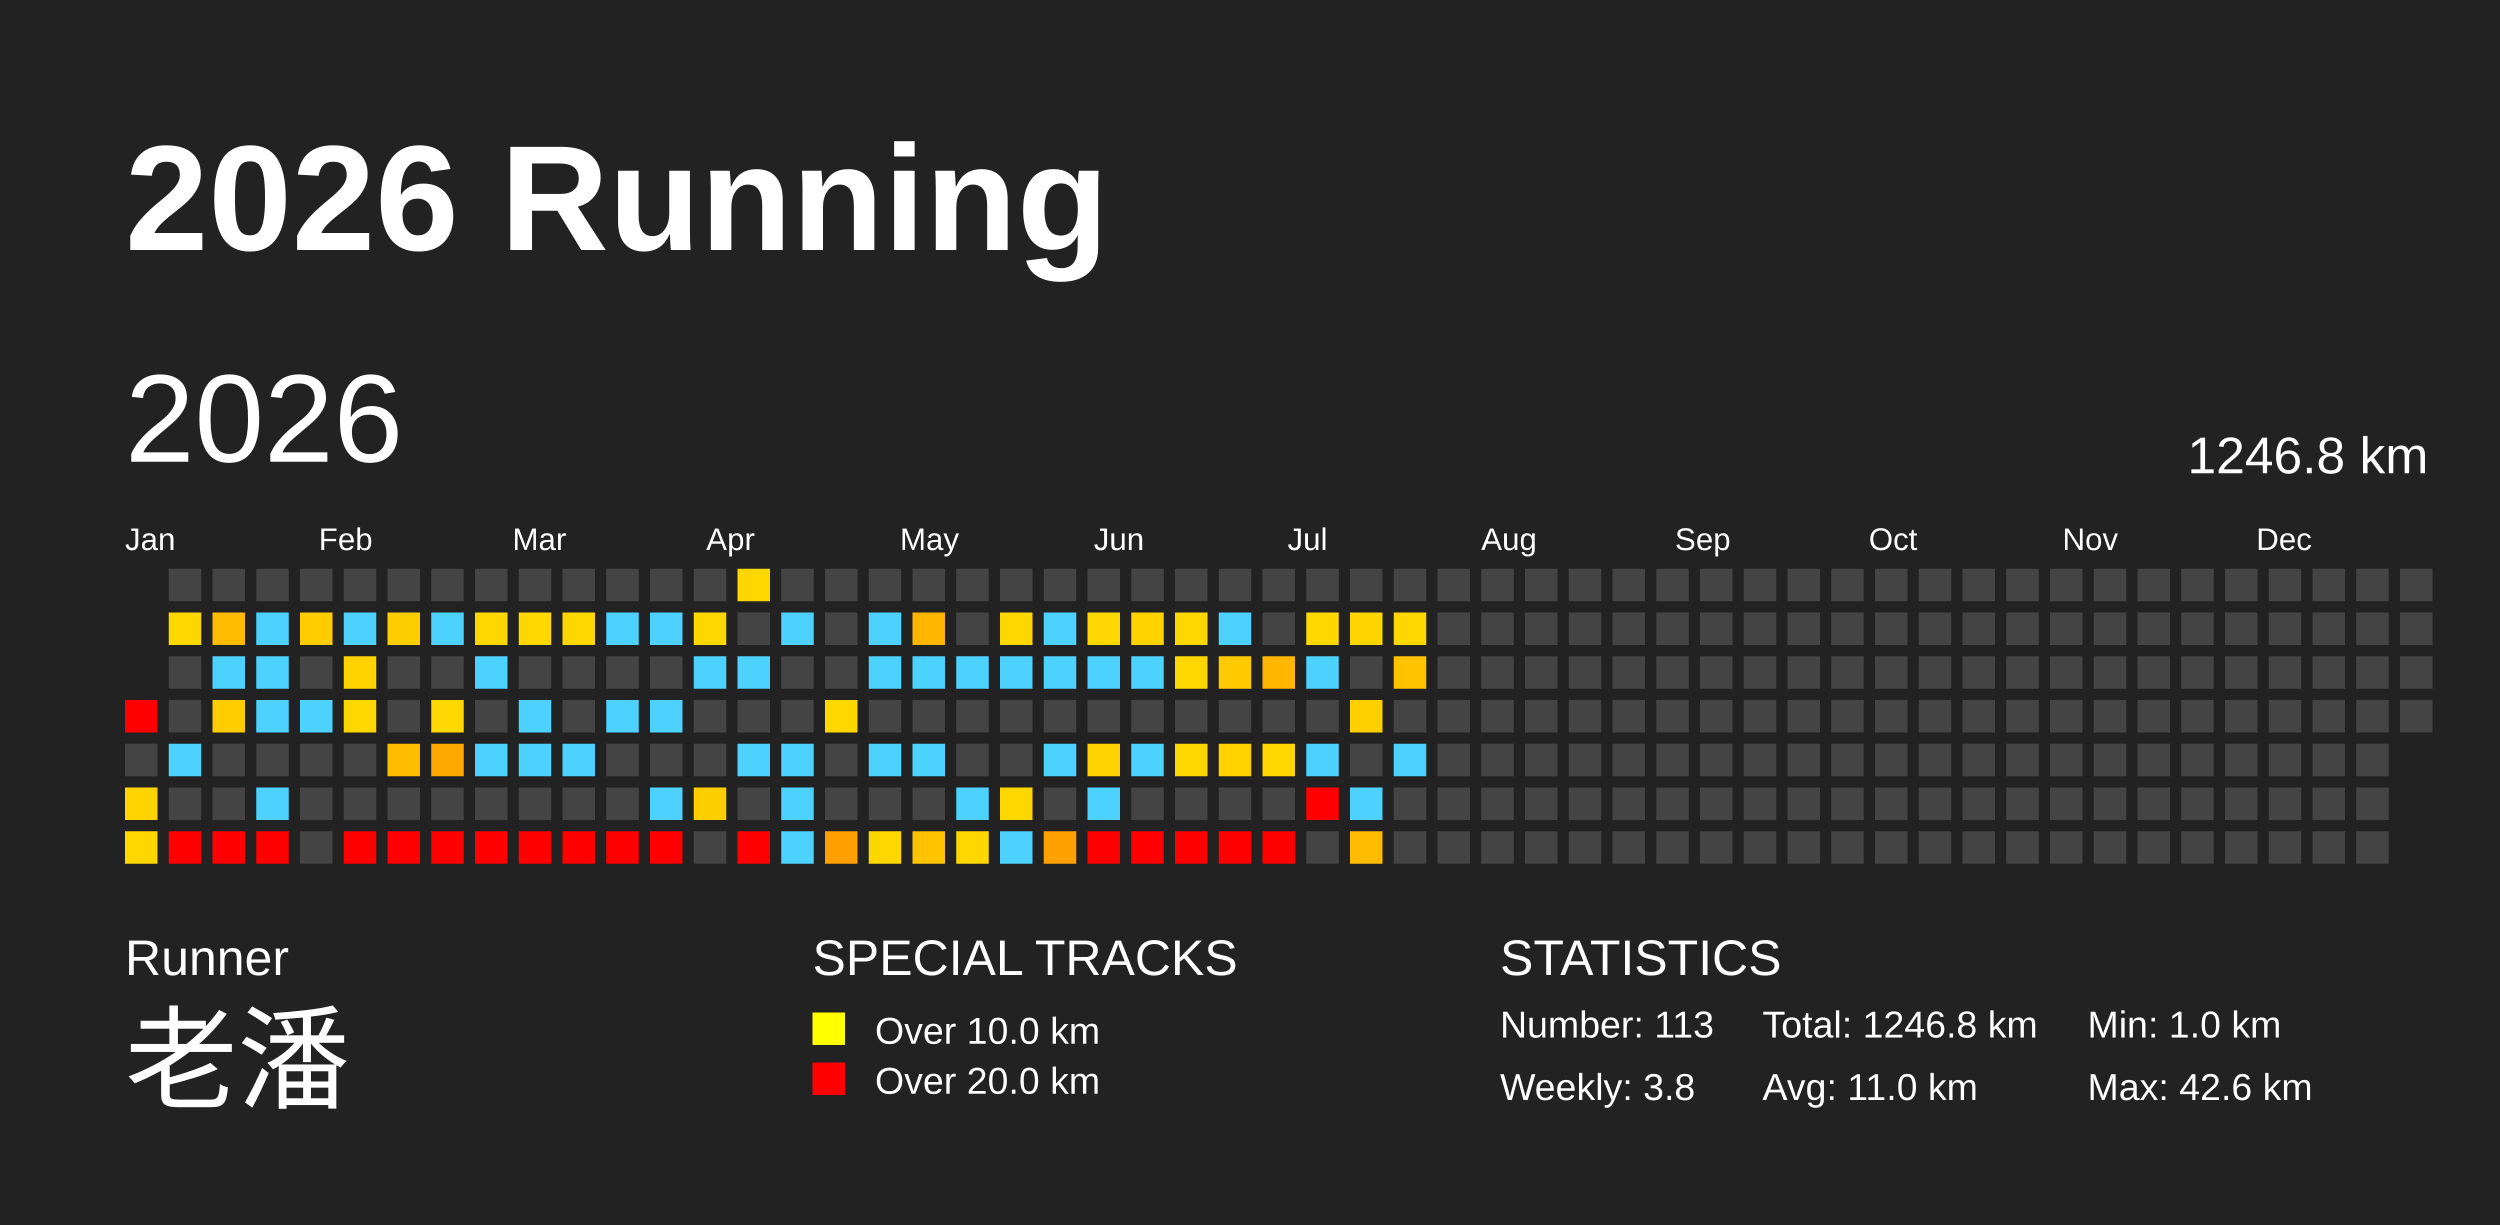
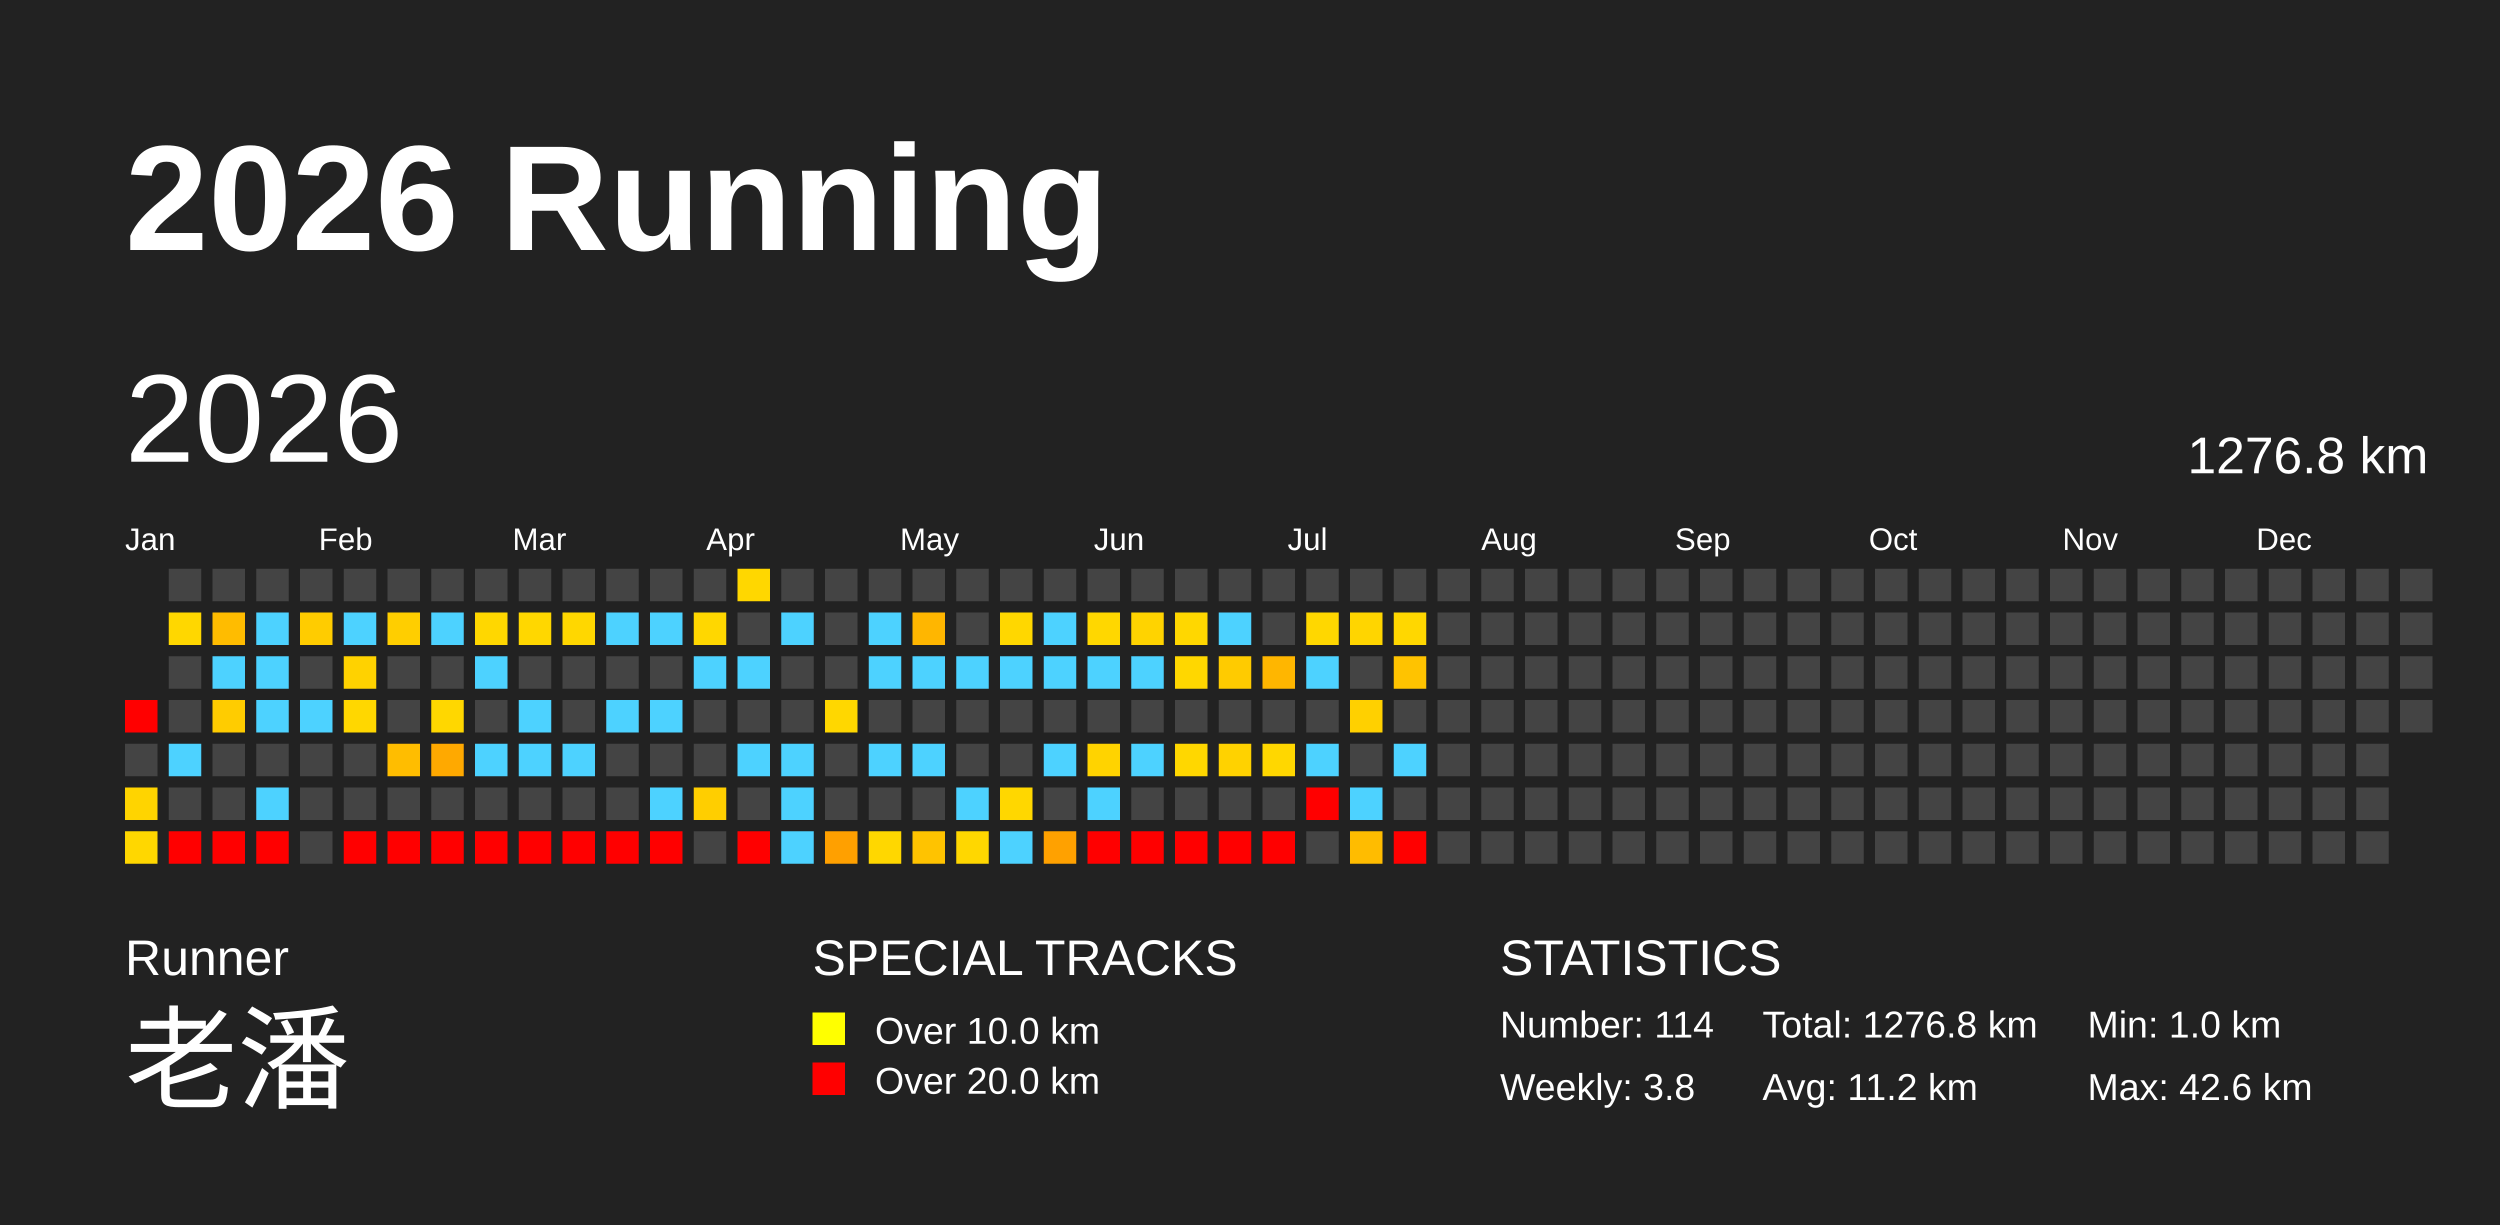
<svg xmlns="http://www.w3.org/2000/svg" baseProfile="full" height="98mm" version="1.1" viewBox="0,0,200,98" width="200mm">
  <defs />
  <rect fill="#222222" height="98" width="200" x="0" y="0" />
  <text fill="#FFFFFF" style="font-size:12px; font-family:Arial; font-weight:bold;" x="10" y="20">2026 Running</text>
  <text fill="#FFFFFF" style="font-size:4px; font-family:Arial" x="10" y="78">Runner</text>
  <text fill="#FFFFFF" style="font-size:9px; font-family:Arial" x="10" y="88">老潘</text>
  <text fill="#FFFFFF" style="font-size:4px; font-family:Arial" x="65" y="78">SPECIAL TRACKS</text>
  <rect fill="yellow" height="2.6" width="2.6" x="65" y="81" />
  <text fill="#FFFFFF" style="font-size:3px; font-family:Arial" x="70" y="83.5">Over 10.0 km</text>
  <rect fill="red" height="2.6" width="2.6" x="65" y="85" />
  <text fill="#FFFFFF" style="font-size:3px; font-family:Arial" x="70" y="87.5">Over 20.0 km</text>
  <text fill="#FFFFFF" style="font-size:4px; font-family:Arial" x="120" y="78">STATISTICS</text>
-   <text fill="#FFFFFF" style="font-size:3px; font-family:Arial" x="120" y="83">Number: 113</text>
+   <text fill="#FFFFFF" style="font-size:3px; font-family:Arial" x="120" y="83">Number: 114</text>
  <text fill="#FFFFFF" style="font-size:3px; font-family:Arial" x="120" y="88">Weekly: 3.8</text>
-   <text fill="#FFFFFF" style="font-size:3px; font-family:Arial" x="141" y="83">Total: 1246.8 km</text>
-   <text fill="#FFFFFF" style="font-size:3px; font-family:Arial" x="141" y="88">Avg: 11.0 km</text>
+   <text fill="#FFFFFF" style="font-size:3px; font-family:Arial" x="141" y="83">Total: 1276.8 km</text>
+   <text fill="#FFFFFF" style="font-size:3px; font-family:Arial" x="141" y="88">Avg: 11.2 km</text>
  <text fill="#FFFFFF" style="font-size:3px; font-family:Arial" x="167" y="83">Min: 1.0 km</text>
  <text fill="#FFFFFF" style="font-size:3px; font-family:Arial" x="167" y="88">Max: 42.6 km</text>
  <text dominant-baseline="hanging" fill="#FFFFFF" style="font-size:10.0px; font-family:Arial;" x="10" y="30">2026</text>
-   <text dominant-baseline="hanging" fill="#FFFFFF" style="font-size:4.125px; font-family:Arial;" x="175" y="35">1246.8 km</text>
+   <text dominant-baseline="hanging" fill="#FFFFFF" style="font-size:4.125px; font-family:Arial;" x="175" y="35">1276.8 km</text>
  <text fill="#FFFFFF" style="font-size:2.5px; font-family:Arial" x="10.0" y="44">Jan</text>
  <text fill="#FFFFFF" style="font-size:2.5px; font-family:Arial" x="25.5" y="44">Feb</text>
  <text fill="#FFFFFF" style="font-size:2.5px; font-family:Arial" x="41.0" y="44">Mar</text>
  <text fill="#FFFFFF" style="font-size:2.5px; font-family:Arial" x="56.5" y="44">Apr</text>
  <text fill="#FFFFFF" style="font-size:2.5px; font-family:Arial" x="72.0" y="44">May</text>
  <text fill="#FFFFFF" style="font-size:2.5px; font-family:Arial" x="87.5" y="44">Jun</text>
  <text fill="#FFFFFF" style="font-size:2.5px; font-family:Arial" x="103.0" y="44">Jul</text>
  <text fill="#FFFFFF" style="font-size:2.5px; font-family:Arial" x="118.5" y="44">Aug</text>
  <text fill="#FFFFFF" style="font-size:2.5px; font-family:Arial" x="134.0" y="44">Sep</text>
  <text fill="#FFFFFF" style="font-size:2.5px; font-family:Arial" x="149.5" y="44">Oct</text>
  <text fill="#FFFFFF" style="font-size:2.5px; font-family:Arial" x="165.0" y="44">Nov</text>
  <text fill="#FFFFFF" style="font-size:2.5px; font-family:Arial" x="180.5" y="44">Dec</text>
  <rect fill="red" height="2.6" width="2.6" x="10.0" y="56.0" />
  <rect fill="#444444" height="2.6" width="2.6" x="10.0" y="59.5" />
  <rect fill="#ffd400" height="2.6" width="2.6" x="10.0" y="63.0" />
  <rect fill="#ffd700" height="2.6" width="2.6" x="10.0" y="66.5" />
  <rect fill="#444444" height="2.6" width="2.6" x="13.5" y="45.5" />
  <rect fill="#ffd700" height="2.6" width="2.6" x="13.5" y="49.0" />
  <rect fill="#444444" height="2.6" width="2.6" x="13.5" y="52.5" />
  <rect fill="#444444" height="2.6" width="2.6" x="13.5" y="56.0" />
  <rect fill="#4dd2ff" height="2.6" width="2.6" x="13.5" y="59.5" />
  <rect fill="#444444" height="2.6" width="2.6" x="13.5" y="63.0" />
  <rect fill="red" height="2.6" width="2.6" x="13.5" y="66.5" />
  <rect fill="#444444" height="2.6" width="2.6" x="17.0" y="45.5" />
  <rect fill="#ffbc00" height="2.6" width="2.6" x="17.0" y="49.0" />
  <rect fill="#4dd2ff" height="2.6" width="2.6" x="17.0" y="52.5" />
  <rect fill="#ffcc00" height="2.6" width="2.6" x="17.0" y="56.0" />
  <rect fill="#444444" height="2.6" width="2.6" x="17.0" y="59.5" />
  <rect fill="#444444" height="2.6" width="2.6" x="17.0" y="63.0" />
  <rect fill="red" height="2.6" width="2.6" x="17.0" y="66.5" />
  <rect fill="#444444" height="2.6" width="2.6" x="20.5" y="45.5" />
  <rect fill="#4dd2ff" height="2.6" width="2.6" x="20.5" y="49.0" />
  <rect fill="#4dd2ff" height="2.6" width="2.6" x="20.5" y="52.5" />
  <rect fill="#4dd2ff" height="2.6" width="2.6" x="20.5" y="56.0" />
  <rect fill="#444444" height="2.6" width="2.6" x="20.5" y="59.5" />
  <rect fill="#4dd2ff" height="2.6" width="2.6" x="20.5" y="63.0" />
  <rect fill="red" height="2.6" width="2.6" x="20.5" y="66.5" />
  <rect fill="#444444" height="2.6" width="2.6" x="24.0" y="45.5" />
  <rect fill="#ffcc00" height="2.6" width="2.6" x="24.0" y="49.0" />
  <rect fill="#444444" height="2.6" width="2.6" x="24.0" y="52.5" />
  <rect fill="#4dd2ff" height="2.6" width="2.6" x="24.0" y="56.0" />
  <rect fill="#444444" height="2.6" width="2.6" x="24.0" y="59.5" />
  <rect fill="#444444" height="2.6" width="2.6" x="24.0" y="63.0" />
  <rect fill="#444444" height="2.6" width="2.6" x="24.0" y="66.5" />
  <rect fill="#444444" height="2.6" width="2.6" x="27.5" y="45.5" />
  <rect fill="#4dd2ff" height="2.6" width="2.6" x="27.5" y="49.0" />
  <rect fill="#ffd200" height="2.6" width="2.6" x="27.5" y="52.5" />
  <rect fill="#ffd700" height="2.6" width="2.6" x="27.5" y="56.0" />
  <rect fill="#444444" height="2.6" width="2.6" x="27.5" y="59.5" />
  <rect fill="#444444" height="2.6" width="2.6" x="27.5" y="63.0" />
  <rect fill="red" height="2.6" width="2.6" x="27.5" y="66.5" />
  <rect fill="#444444" height="2.6" width="2.6" x="31.0" y="45.5" />
  <rect fill="#ffce00" height="2.6" width="2.6" x="31.0" y="49.0" />
  <rect fill="#444444" height="2.6" width="2.6" x="31.0" y="52.5" />
  <rect fill="#444444" height="2.6" width="2.6" x="31.0" y="56.0" />
  <rect fill="#ffbd00" height="2.6" width="2.6" x="31.0" y="59.5" />
  <rect fill="#444444" height="2.6" width="2.6" x="31.0" y="63.0" />
  <rect fill="red" height="2.6" width="2.6" x="31.0" y="66.5" />
  <rect fill="#444444" height="2.6" width="2.6" x="34.5" y="45.5" />
  <rect fill="#4dd2ff" height="2.6" width="2.6" x="34.5" y="49.0" />
  <rect fill="#444444" height="2.6" width="2.6" x="34.5" y="52.5" />
  <rect fill="#ffd700" height="2.6" width="2.6" x="34.5" y="56.0" />
  <rect fill="#ffa900" height="2.6" width="2.6" x="34.5" y="59.5" />
  <rect fill="#444444" height="2.6" width="2.6" x="34.5" y="63.0" />
  <rect fill="red" height="2.6" width="2.6" x="34.5" y="66.5" />
  <rect fill="#444444" height="2.6" width="2.6" x="38.0" y="45.5" />
  <rect fill="#ffd700" height="2.6" width="2.6" x="38.0" y="49.0" />
  <rect fill="#4dd2ff" height="2.6" width="2.6" x="38.0" y="52.5" />
  <rect fill="#444444" height="2.6" width="2.6" x="38.0" y="56.0" />
  <rect fill="#4dd2ff" height="2.6" width="2.6" x="38.0" y="59.5" />
  <rect fill="#444444" height="2.6" width="2.6" x="38.0" y="63.0" />
  <rect fill="red" height="2.6" width="2.6" x="38.0" y="66.5" />
  <rect fill="#444444" height="2.6" width="2.6" x="41.5" y="45.5" />
  <rect fill="#ffd700" height="2.6" width="2.6" x="41.5" y="49.0" />
  <rect fill="#444444" height="2.6" width="2.6" x="41.5" y="52.5" />
  <rect fill="#4dd2ff" height="2.6" width="2.6" x="41.5" y="56.0" />
  <rect fill="#4dd2ff" height="2.6" width="2.6" x="41.5" y="59.5" />
  <rect fill="#444444" height="2.6" width="2.6" x="41.5" y="63.0" />
  <rect fill="red" height="2.6" width="2.6" x="41.5" y="66.5" />
  <rect fill="#444444" height="2.6" width="2.6" x="45.0" y="45.5" />
  <rect fill="#ffd700" height="2.6" width="2.6" x="45.0" y="49.0" />
  <rect fill="#444444" height="2.6" width="2.6" x="45.0" y="52.5" />
  <rect fill="#444444" height="2.6" width="2.6" x="45.0" y="56.0" />
  <rect fill="#4dd2ff" height="2.6" width="2.6" x="45.0" y="59.5" />
  <rect fill="#444444" height="2.6" width="2.6" x="45.0" y="63.0" />
  <rect fill="red" height="2.6" width="2.6" x="45.0" y="66.5" />
  <rect fill="#444444" height="2.6" width="2.6" x="48.5" y="45.5" />
  <rect fill="#4dd2ff" height="2.6" width="2.6" x="48.5" y="49.0" />
  <rect fill="#444444" height="2.6" width="2.6" x="48.5" y="52.5" />
  <rect fill="#4dd2ff" height="2.6" width="2.6" x="48.5" y="56.0" />
  <rect fill="#444444" height="2.6" width="2.6" x="48.5" y="59.5" />
  <rect fill="#444444" height="2.6" width="2.6" x="48.5" y="63.0" />
  <rect fill="red" height="2.6" width="2.6" x="48.5" y="66.5" />
  <rect fill="#444444" height="2.6" width="2.6" x="52.0" y="45.5" />
  <rect fill="#4dd2ff" height="2.6" width="2.6" x="52.0" y="49.0" />
  <rect fill="#444444" height="2.6" width="2.6" x="52.0" y="52.5" />
  <rect fill="#4dd2ff" height="2.6" width="2.6" x="52.0" y="56.0" />
  <rect fill="#444444" height="2.6" width="2.6" x="52.0" y="59.5" />
  <rect fill="#4dd2ff" height="2.6" width="2.6" x="52.0" y="63.0" />
  <rect fill="red" height="2.6" width="2.6" x="52.0" y="66.5" />
  <rect fill="#444444" height="2.6" width="2.6" x="55.5" y="45.5" />
  <rect fill="#ffd700" height="2.6" width="2.6" x="55.5" y="49.0" />
  <rect fill="#4dd2ff" height="2.6" width="2.6" x="55.5" y="52.5" />
  <rect fill="#444444" height="2.6" width="2.6" x="55.5" y="56.0" />
  <rect fill="#444444" height="2.6" width="2.6" x="55.5" y="59.5" />
  <rect fill="#ffce00" height="2.6" width="2.6" x="55.5" y="63.0" />
  <rect fill="#444444" height="2.6" width="2.6" x="55.5" y="66.5" />
  <rect fill="#ffd700" height="2.6" width="2.6" x="59.0" y="45.5" />
  <rect fill="#444444" height="2.6" width="2.6" x="59.0" y="49.0" />
  <rect fill="#4dd2ff" height="2.6" width="2.6" x="59.0" y="52.5" />
  <rect fill="#444444" height="2.6" width="2.6" x="59.0" y="56.0" />
  <rect fill="#4dd2ff" height="2.6" width="2.6" x="59.0" y="59.5" />
  <rect fill="#444444" height="2.6" width="2.6" x="59.0" y="63.0" />
  <rect fill="red" height="2.6" width="2.6" x="59.0" y="66.5" />
  <rect fill="#444444" height="2.6" width="2.6" x="62.5" y="45.5" />
  <rect fill="#4dd2ff" height="2.6" width="2.6" x="62.5" y="49.0" />
  <rect fill="#444444" height="2.6" width="2.6" x="62.5" y="52.5" />
  <rect fill="#444444" height="2.6" width="2.6" x="62.5" y="56.0" />
  <rect fill="#4dd2ff" height="2.6" width="2.6" x="62.5" y="59.5" />
  <rect fill="#4dd2ff" height="2.6" width="2.6" x="62.5" y="63.0" />
  <rect fill="#4dd2ff" height="2.6" width="2.6" x="62.5" y="66.5" />
  <rect fill="#444444" height="2.6" width="2.6" x="66.0" y="45.5" />
  <rect fill="#444444" height="2.6" width="2.6" x="66.0" y="49.0" />
  <rect fill="#444444" height="2.6" width="2.6" x="66.0" y="52.5" />
  <rect fill="#ffd700" height="2.6" width="2.6" x="66.0" y="56.0" />
  <rect fill="#444444" height="2.6" width="2.6" x="66.0" y="59.5" />
  <rect fill="#444444" height="2.6" width="2.6" x="66.0" y="63.0" />
  <rect fill="#ffa000" height="2.6" width="2.6" x="66.0" y="66.5" />
  <rect fill="#444444" height="2.6" width="2.6" x="69.5" y="45.5" />
  <rect fill="#4dd2ff" height="2.6" width="2.6" x="69.5" y="49.0" />
  <rect fill="#4dd2ff" height="2.6" width="2.6" x="69.5" y="52.5" />
  <rect fill="#444444" height="2.6" width="2.6" x="69.5" y="56.0" />
  <rect fill="#4dd2ff" height="2.6" width="2.6" x="69.5" y="59.5" />
  <rect fill="#444444" height="2.6" width="2.6" x="69.5" y="63.0" />
  <rect fill="#ffd700" height="2.6" width="2.6" x="69.5" y="66.5" />
  <rect fill="#444444" height="2.6" width="2.6" x="73.0" y="45.5" />
  <rect fill="#ffb600" height="2.6" width="2.6" x="73.0" y="49.0" />
  <rect fill="#4dd2ff" height="2.6" width="2.6" x="73.0" y="52.5" />
  <rect fill="#444444" height="2.6" width="2.6" x="73.0" y="56.0" />
  <rect fill="#4dd2ff" height="2.6" width="2.6" x="73.0" y="59.5" />
  <rect fill="#444444" height="2.6" width="2.6" x="73.0" y="63.0" />
  <rect fill="#ffc300" height="2.6" width="2.6" x="73.0" y="66.5" />
  <rect fill="#444444" height="2.6" width="2.6" x="76.5" y="45.5" />
  <rect fill="#444444" height="2.6" width="2.6" x="76.5" y="49.0" />
  <rect fill="#4dd2ff" height="2.6" width="2.6" x="76.5" y="52.5" />
  <rect fill="#444444" height="2.6" width="2.6" x="76.5" y="56.0" />
  <rect fill="#444444" height="2.6" width="2.6" x="76.5" y="59.5" />
  <rect fill="#4dd2ff" height="2.6" width="2.6" x="76.5" y="63.0" />
  <rect fill="#ffd700" height="2.6" width="2.6" x="76.5" y="66.5" />
  <rect fill="#444444" height="2.6" width="2.6" x="80.0" y="45.5" />
  <rect fill="#ffd700" height="2.6" width="2.6" x="80.0" y="49.0" />
  <rect fill="#4dd2ff" height="2.6" width="2.6" x="80.0" y="52.5" />
  <rect fill="#444444" height="2.6" width="2.6" x="80.0" y="56.0" />
  <rect fill="#444444" height="2.6" width="2.6" x="80.0" y="59.5" />
  <rect fill="#ffd700" height="2.6" width="2.6" x="80.0" y="63.0" />
  <rect fill="#4dd2ff" height="2.6" width="2.6" x="80.0" y="66.5" />
  <rect fill="#444444" height="2.6" width="2.6" x="83.5" y="45.5" />
  <rect fill="#4dd2ff" height="2.6" width="2.6" x="83.5" y="49.0" />
  <rect fill="#4dd2ff" height="2.6" width="2.6" x="83.5" y="52.5" />
  <rect fill="#444444" height="2.6" width="2.6" x="83.5" y="56.0" />
  <rect fill="#4dd2ff" height="2.6" width="2.6" x="83.5" y="59.5" />
  <rect fill="#444444" height="2.6" width="2.6" x="83.5" y="63.0" />
  <rect fill="#ffa100" height="2.6" width="2.6" x="83.5" y="66.5" />
  <rect fill="#444444" height="2.6" width="2.6" x="87.0" y="45.5" />
  <rect fill="#ffd700" height="2.6" width="2.6" x="87.0" y="49.0" />
  <rect fill="#4dd2ff" height="2.6" width="2.6" x="87.0" y="52.5" />
  <rect fill="#444444" height="2.6" width="2.6" x="87.0" y="56.0" />
  <rect fill="#ffd300" height="2.6" width="2.6" x="87.0" y="59.5" />
  <rect fill="#4dd2ff" height="2.6" width="2.6" x="87.0" y="63.0" />
  <rect fill="red" height="2.6" width="2.6" x="87.0" y="66.5" />
  <rect fill="#444444" height="2.6" width="2.6" x="90.5" y="45.5" />
  <rect fill="#ffd300" height="2.6" width="2.6" x="90.5" y="49.0" />
  <rect fill="#4dd2ff" height="2.6" width="2.6" x="90.5" y="52.5" />
  <rect fill="#444444" height="2.6" width="2.6" x="90.5" y="56.0" />
  <rect fill="#4dd2ff" height="2.6" width="2.6" x="90.5" y="59.5" />
  <rect fill="#444444" height="2.6" width="2.6" x="90.5" y="63.0" />
  <rect fill="red" height="2.6" width="2.6" x="90.5" y="66.5" />
  <rect fill="#444444" height="2.6" width="2.6" x="94.0" y="45.5" />
  <rect fill="#ffd700" height="2.6" width="2.6" x="94.0" y="49.0" />
  <rect fill="#ffd700" height="2.6" width="2.6" x="94.0" y="52.5" />
  <rect fill="#444444" height="2.6" width="2.6" x="94.0" y="56.0" />
  <rect fill="#ffd700" height="2.6" width="2.6" x="94.0" y="59.5" />
  <rect fill="#444444" height="2.6" width="2.6" x="94.0" y="63.0" />
  <rect fill="red" height="2.6" width="2.6" x="94.0" y="66.5" />
  <rect fill="#444444" height="2.6" width="2.6" x="97.5" y="45.5" />
  <rect fill="#4dd2ff" height="2.6" width="2.6" x="97.5" y="49.0" />
  <rect fill="#ffcb00" height="2.6" width="2.6" x="97.5" y="52.5" />
  <rect fill="#444444" height="2.6" width="2.6" x="97.5" y="56.0" />
  <rect fill="#ffd200" height="2.6" width="2.6" x="97.5" y="59.5" />
  <rect fill="#444444" height="2.6" width="2.6" x="97.5" y="63.0" />
  <rect fill="red" height="2.6" width="2.6" x="97.5" y="66.5" />
  <rect fill="#444444" height="2.6" width="2.6" x="101.0" y="45.5" />
  <rect fill="#444444" height="2.6" width="2.6" x="101.0" y="49.0" />
  <rect fill="#ffb600" height="2.6" width="2.6" x="101.0" y="52.5" />
  <rect fill="#444444" height="2.6" width="2.6" x="101.0" y="56.0" />
  <rect fill="#ffd700" height="2.6" width="2.6" x="101.0" y="59.5" />
  <rect fill="#444444" height="2.6" width="2.6" x="101.0" y="63.0" />
  <rect fill="red" height="2.6" width="2.6" x="101.0" y="66.5" />
  <rect fill="#444444" height="2.6" width="2.6" x="104.5" y="45.5" />
  <rect fill="#ffd700" height="2.6" width="2.6" x="104.5" y="49.0" />
  <rect fill="#4dd2ff" height="2.6" width="2.6" x="104.5" y="52.5" />
  <rect fill="#444444" height="2.6" width="2.6" x="104.5" y="56.0" />
  <rect fill="#4dd2ff" height="2.6" width="2.6" x="104.5" y="59.5" />
  <rect fill="red" height="2.6" width="2.6" x="104.5" y="63.0" />
  <rect fill="#444444" height="2.6" width="2.6" x="104.5" y="66.5" />
  <rect fill="#444444" height="2.6" width="2.6" x="108.0" y="45.5" />
  <rect fill="#ffd500" height="2.6" width="2.6" x="108.0" y="49.0" />
  <rect fill="#444444" height="2.6" width="2.6" x="108.0" y="52.5" />
  <rect fill="#ffd000" height="2.6" width="2.6" x="108.0" y="56.0" />
  <rect fill="#444444" height="2.6" width="2.6" x="108.0" y="59.5" />
  <rect fill="#4dd2ff" height="2.6" width="2.6" x="108.0" y="63.0" />
  <rect fill="#ffbc00" height="2.6" width="2.6" x="108.0" y="66.5" />
  <rect fill="#444444" height="2.6" width="2.6" x="111.5" y="45.5" />
  <rect fill="#ffd700" height="2.6" width="2.6" x="111.5" y="49.0" />
  <rect fill="#ffc300" height="2.6" width="2.6" x="111.5" y="52.5" />
  <rect fill="#444444" height="2.6" width="2.6" x="111.5" y="56.0" />
  <rect fill="#4dd2ff" height="2.6" width="2.6" x="111.5" y="59.5" />
  <rect fill="#444444" height="2.6" width="2.6" x="111.5" y="63.0" />
-   <rect fill="#444444" height="2.6" width="2.6" x="111.5" y="66.5" />
+   <rect fill="red" height="2.6" width="2.6" x="111.5" y="66.5" />
  <rect fill="#444444" height="2.6" width="2.6" x="115.0" y="45.5" />
  <rect fill="#444444" height="2.6" width="2.6" x="115.0" y="49.0" />
  <rect fill="#444444" height="2.6" width="2.6" x="115.0" y="52.5" />
  <rect fill="#444444" height="2.6" width="2.6" x="115.0" y="56.0" />
  <rect fill="#444444" height="2.6" width="2.6" x="115.0" y="59.5" />
  <rect fill="#444444" height="2.6" width="2.6" x="115.0" y="63.0" />
  <rect fill="#444444" height="2.6" width="2.6" x="115.0" y="66.5" />
  <rect fill="#444444" height="2.6" width="2.6" x="118.5" y="45.5" />
  <rect fill="#444444" height="2.6" width="2.6" x="118.5" y="49.0" />
  <rect fill="#444444" height="2.6" width="2.6" x="118.5" y="52.5" />
  <rect fill="#444444" height="2.6" width="2.6" x="118.5" y="56.0" />
  <rect fill="#444444" height="2.6" width="2.6" x="118.5" y="59.5" />
  <rect fill="#444444" height="2.6" width="2.6" x="118.5" y="63.0" />
  <rect fill="#444444" height="2.6" width="2.6" x="118.5" y="66.5" />
  <rect fill="#444444" height="2.6" width="2.6" x="122.0" y="45.5" />
  <rect fill="#444444" height="2.6" width="2.6" x="122.0" y="49.0" />
  <rect fill="#444444" height="2.6" width="2.6" x="122.0" y="52.5" />
  <rect fill="#444444" height="2.6" width="2.6" x="122.0" y="56.0" />
  <rect fill="#444444" height="2.6" width="2.6" x="122.0" y="59.5" />
  <rect fill="#444444" height="2.6" width="2.6" x="122.0" y="63.0" />
  <rect fill="#444444" height="2.6" width="2.6" x="122.0" y="66.5" />
  <rect fill="#444444" height="2.6" width="2.6" x="125.5" y="45.5" />
  <rect fill="#444444" height="2.6" width="2.6" x="125.5" y="49.0" />
  <rect fill="#444444" height="2.6" width="2.6" x="125.5" y="52.5" />
  <rect fill="#444444" height="2.6" width="2.6" x="125.5" y="56.0" />
  <rect fill="#444444" height="2.6" width="2.6" x="125.5" y="59.5" />
  <rect fill="#444444" height="2.6" width="2.6" x="125.5" y="63.0" />
  <rect fill="#444444" height="2.6" width="2.6" x="125.5" y="66.5" />
  <rect fill="#444444" height="2.6" width="2.6" x="129.0" y="45.5" />
  <rect fill="#444444" height="2.6" width="2.6" x="129.0" y="49.0" />
  <rect fill="#444444" height="2.6" width="2.6" x="129.0" y="52.5" />
  <rect fill="#444444" height="2.6" width="2.6" x="129.0" y="56.0" />
  <rect fill="#444444" height="2.6" width="2.6" x="129.0" y="59.5" />
  <rect fill="#444444" height="2.6" width="2.6" x="129.0" y="63.0" />
  <rect fill="#444444" height="2.6" width="2.6" x="129.0" y="66.5" />
  <rect fill="#444444" height="2.6" width="2.6" x="132.5" y="45.5" />
  <rect fill="#444444" height="2.6" width="2.6" x="132.5" y="49.0" />
  <rect fill="#444444" height="2.6" width="2.6" x="132.5" y="52.5" />
  <rect fill="#444444" height="2.6" width="2.6" x="132.5" y="56.0" />
  <rect fill="#444444" height="2.6" width="2.6" x="132.5" y="59.5" />
  <rect fill="#444444" height="2.6" width="2.6" x="132.5" y="63.0" />
  <rect fill="#444444" height="2.6" width="2.6" x="132.5" y="66.5" />
  <rect fill="#444444" height="2.6" width="2.6" x="136.0" y="45.5" />
  <rect fill="#444444" height="2.6" width="2.6" x="136.0" y="49.0" />
  <rect fill="#444444" height="2.6" width="2.6" x="136.0" y="52.5" />
  <rect fill="#444444" height="2.6" width="2.6" x="136.0" y="56.0" />
  <rect fill="#444444" height="2.6" width="2.6" x="136.0" y="59.5" />
  <rect fill="#444444" height="2.6" width="2.6" x="136.0" y="63.0" />
  <rect fill="#444444" height="2.6" width="2.6" x="136.0" y="66.5" />
  <rect fill="#444444" height="2.6" width="2.6" x="139.5" y="45.5" />
  <rect fill="#444444" height="2.6" width="2.6" x="139.5" y="49.0" />
  <rect fill="#444444" height="2.6" width="2.6" x="139.5" y="52.5" />
  <rect fill="#444444" height="2.6" width="2.6" x="139.5" y="56.0" />
  <rect fill="#444444" height="2.6" width="2.6" x="139.5" y="59.5" />
  <rect fill="#444444" height="2.6" width="2.6" x="139.5" y="63.0" />
  <rect fill="#444444" height="2.6" width="2.6" x="139.5" y="66.5" />
  <rect fill="#444444" height="2.6" width="2.6" x="143.0" y="45.5" />
  <rect fill="#444444" height="2.6" width="2.6" x="143.0" y="49.0" />
  <rect fill="#444444" height="2.6" width="2.6" x="143.0" y="52.5" />
  <rect fill="#444444" height="2.6" width="2.6" x="143.0" y="56.0" />
  <rect fill="#444444" height="2.6" width="2.6" x="143.0" y="59.5" />
  <rect fill="#444444" height="2.6" width="2.6" x="143.0" y="63.0" />
  <rect fill="#444444" height="2.6" width="2.6" x="143.0" y="66.5" />
  <rect fill="#444444" height="2.6" width="2.6" x="146.5" y="45.5" />
  <rect fill="#444444" height="2.6" width="2.6" x="146.5" y="49.0" />
  <rect fill="#444444" height="2.6" width="2.6" x="146.5" y="52.5" />
  <rect fill="#444444" height="2.6" width="2.6" x="146.5" y="56.0" />
  <rect fill="#444444" height="2.6" width="2.6" x="146.5" y="59.5" />
  <rect fill="#444444" height="2.6" width="2.6" x="146.5" y="63.0" />
  <rect fill="#444444" height="2.6" width="2.6" x="146.5" y="66.5" />
  <rect fill="#444444" height="2.6" width="2.6" x="150.0" y="45.5" />
  <rect fill="#444444" height="2.6" width="2.6" x="150.0" y="49.0" />
  <rect fill="#444444" height="2.6" width="2.6" x="150.0" y="52.5" />
  <rect fill="#444444" height="2.6" width="2.6" x="150.0" y="56.0" />
  <rect fill="#444444" height="2.6" width="2.6" x="150.0" y="59.5" />
  <rect fill="#444444" height="2.6" width="2.6" x="150.0" y="63.0" />
  <rect fill="#444444" height="2.6" width="2.6" x="150.0" y="66.5" />
  <rect fill="#444444" height="2.6" width="2.6" x="153.5" y="45.5" />
  <rect fill="#444444" height="2.6" width="2.6" x="153.5" y="49.0" />
  <rect fill="#444444" height="2.6" width="2.6" x="153.5" y="52.5" />
  <rect fill="#444444" height="2.6" width="2.6" x="153.5" y="56.0" />
  <rect fill="#444444" height="2.6" width="2.6" x="153.5" y="59.5" />
  <rect fill="#444444" height="2.6" width="2.6" x="153.5" y="63.0" />
  <rect fill="#444444" height="2.6" width="2.6" x="153.5" y="66.5" />
  <rect fill="#444444" height="2.6" width="2.6" x="157.0" y="45.5" />
  <rect fill="#444444" height="2.6" width="2.6" x="157.0" y="49.0" />
  <rect fill="#444444" height="2.6" width="2.6" x="157.0" y="52.5" />
  <rect fill="#444444" height="2.6" width="2.6" x="157.0" y="56.0" />
  <rect fill="#444444" height="2.6" width="2.6" x="157.0" y="59.5" />
  <rect fill="#444444" height="2.6" width="2.6" x="157.0" y="63.0" />
  <rect fill="#444444" height="2.6" width="2.6" x="157.0" y="66.5" />
  <rect fill="#444444" height="2.6" width="2.6" x="160.5" y="45.5" />
  <rect fill="#444444" height="2.6" width="2.6" x="160.5" y="49.0" />
  <rect fill="#444444" height="2.6" width="2.6" x="160.5" y="52.5" />
  <rect fill="#444444" height="2.6" width="2.6" x="160.5" y="56.0" />
  <rect fill="#444444" height="2.6" width="2.6" x="160.5" y="59.5" />
  <rect fill="#444444" height="2.6" width="2.6" x="160.5" y="63.0" />
  <rect fill="#444444" height="2.6" width="2.6" x="160.5" y="66.5" />
  <rect fill="#444444" height="2.6" width="2.6" x="164.0" y="45.5" />
  <rect fill="#444444" height="2.6" width="2.6" x="164.0" y="49.0" />
  <rect fill="#444444" height="2.6" width="2.6" x="164.0" y="52.5" />
  <rect fill="#444444" height="2.6" width="2.6" x="164.0" y="56.0" />
  <rect fill="#444444" height="2.6" width="2.6" x="164.0" y="59.5" />
  <rect fill="#444444" height="2.6" width="2.6" x="164.0" y="63.0" />
  <rect fill="#444444" height="2.6" width="2.6" x="164.0" y="66.5" />
  <rect fill="#444444" height="2.6" width="2.6" x="167.5" y="45.5" />
  <rect fill="#444444" height="2.6" width="2.6" x="167.5" y="49.0" />
  <rect fill="#444444" height="2.6" width="2.6" x="167.5" y="52.5" />
  <rect fill="#444444" height="2.6" width="2.6" x="167.5" y="56.0" />
  <rect fill="#444444" height="2.6" width="2.6" x="167.5" y="59.5" />
  <rect fill="#444444" height="2.6" width="2.6" x="167.5" y="63.0" />
  <rect fill="#444444" height="2.6" width="2.6" x="167.5" y="66.5" />
  <rect fill="#444444" height="2.6" width="2.6" x="171.0" y="45.5" />
  <rect fill="#444444" height="2.6" width="2.6" x="171.0" y="49.0" />
  <rect fill="#444444" height="2.6" width="2.6" x="171.0" y="52.5" />
  <rect fill="#444444" height="2.6" width="2.6" x="171.0" y="56.0" />
  <rect fill="#444444" height="2.6" width="2.6" x="171.0" y="59.5" />
  <rect fill="#444444" height="2.6" width="2.6" x="171.0" y="63.0" />
  <rect fill="#444444" height="2.6" width="2.6" x="171.0" y="66.5" />
  <rect fill="#444444" height="2.6" width="2.6" x="174.5" y="45.5" />
  <rect fill="#444444" height="2.6" width="2.6" x="174.5" y="49.0" />
  <rect fill="#444444" height="2.6" width="2.6" x="174.5" y="52.5" />
  <rect fill="#444444" height="2.6" width="2.6" x="174.5" y="56.0" />
  <rect fill="#444444" height="2.6" width="2.6" x="174.5" y="59.5" />
  <rect fill="#444444" height="2.6" width="2.6" x="174.5" y="63.0" />
  <rect fill="#444444" height="2.6" width="2.6" x="174.5" y="66.5" />
  <rect fill="#444444" height="2.6" width="2.6" x="178.0" y="45.5" />
  <rect fill="#444444" height="2.6" width="2.6" x="178.0" y="49.0" />
  <rect fill="#444444" height="2.6" width="2.6" x="178.0" y="52.5" />
  <rect fill="#444444" height="2.6" width="2.6" x="178.0" y="56.0" />
  <rect fill="#444444" height="2.6" width="2.6" x="178.0" y="59.5" />
  <rect fill="#444444" height="2.6" width="2.6" x="178.0" y="63.0" />
  <rect fill="#444444" height="2.6" width="2.6" x="178.0" y="66.5" />
  <rect fill="#444444" height="2.6" width="2.6" x="181.5" y="45.5" />
  <rect fill="#444444" height="2.6" width="2.6" x="181.5" y="49.0" />
  <rect fill="#444444" height="2.6" width="2.6" x="181.5" y="52.5" />
  <rect fill="#444444" height="2.6" width="2.6" x="181.5" y="56.0" />
  <rect fill="#444444" height="2.6" width="2.6" x="181.5" y="59.5" />
  <rect fill="#444444" height="2.6" width="2.6" x="181.5" y="63.0" />
  <rect fill="#444444" height="2.6" width="2.6" x="181.5" y="66.5" />
  <rect fill="#444444" height="2.6" width="2.6" x="185.0" y="45.5" />
  <rect fill="#444444" height="2.6" width="2.6" x="185.0" y="49.0" />
  <rect fill="#444444" height="2.6" width="2.6" x="185.0" y="52.5" />
  <rect fill="#444444" height="2.6" width="2.6" x="185.0" y="56.0" />
  <rect fill="#444444" height="2.6" width="2.6" x="185.0" y="59.5" />
  <rect fill="#444444" height="2.6" width="2.6" x="185.0" y="63.0" />
  <rect fill="#444444" height="2.6" width="2.6" x="185.0" y="66.5" />
  <rect fill="#444444" height="2.6" width="2.6" x="188.5" y="45.5" />
  <rect fill="#444444" height="2.6" width="2.6" x="188.5" y="49.0" />
  <rect fill="#444444" height="2.6" width="2.6" x="188.5" y="52.5" />
  <rect fill="#444444" height="2.6" width="2.6" x="188.5" y="56.0" />
  <rect fill="#444444" height="2.6" width="2.6" x="188.5" y="59.5" />
  <rect fill="#444444" height="2.6" width="2.6" x="188.5" y="63.0" />
  <rect fill="#444444" height="2.6" width="2.6" x="188.5" y="66.5" />
  <rect fill="#444444" height="2.6" width="2.6" x="192.0" y="45.5" />
  <rect fill="#444444" height="2.6" width="2.6" x="192.0" y="49.0" />
  <rect fill="#444444" height="2.6" width="2.6" x="192.0" y="52.5" />
  <rect fill="#444444" height="2.6" width="2.6" x="192.0" y="56.0" />
</svg>
